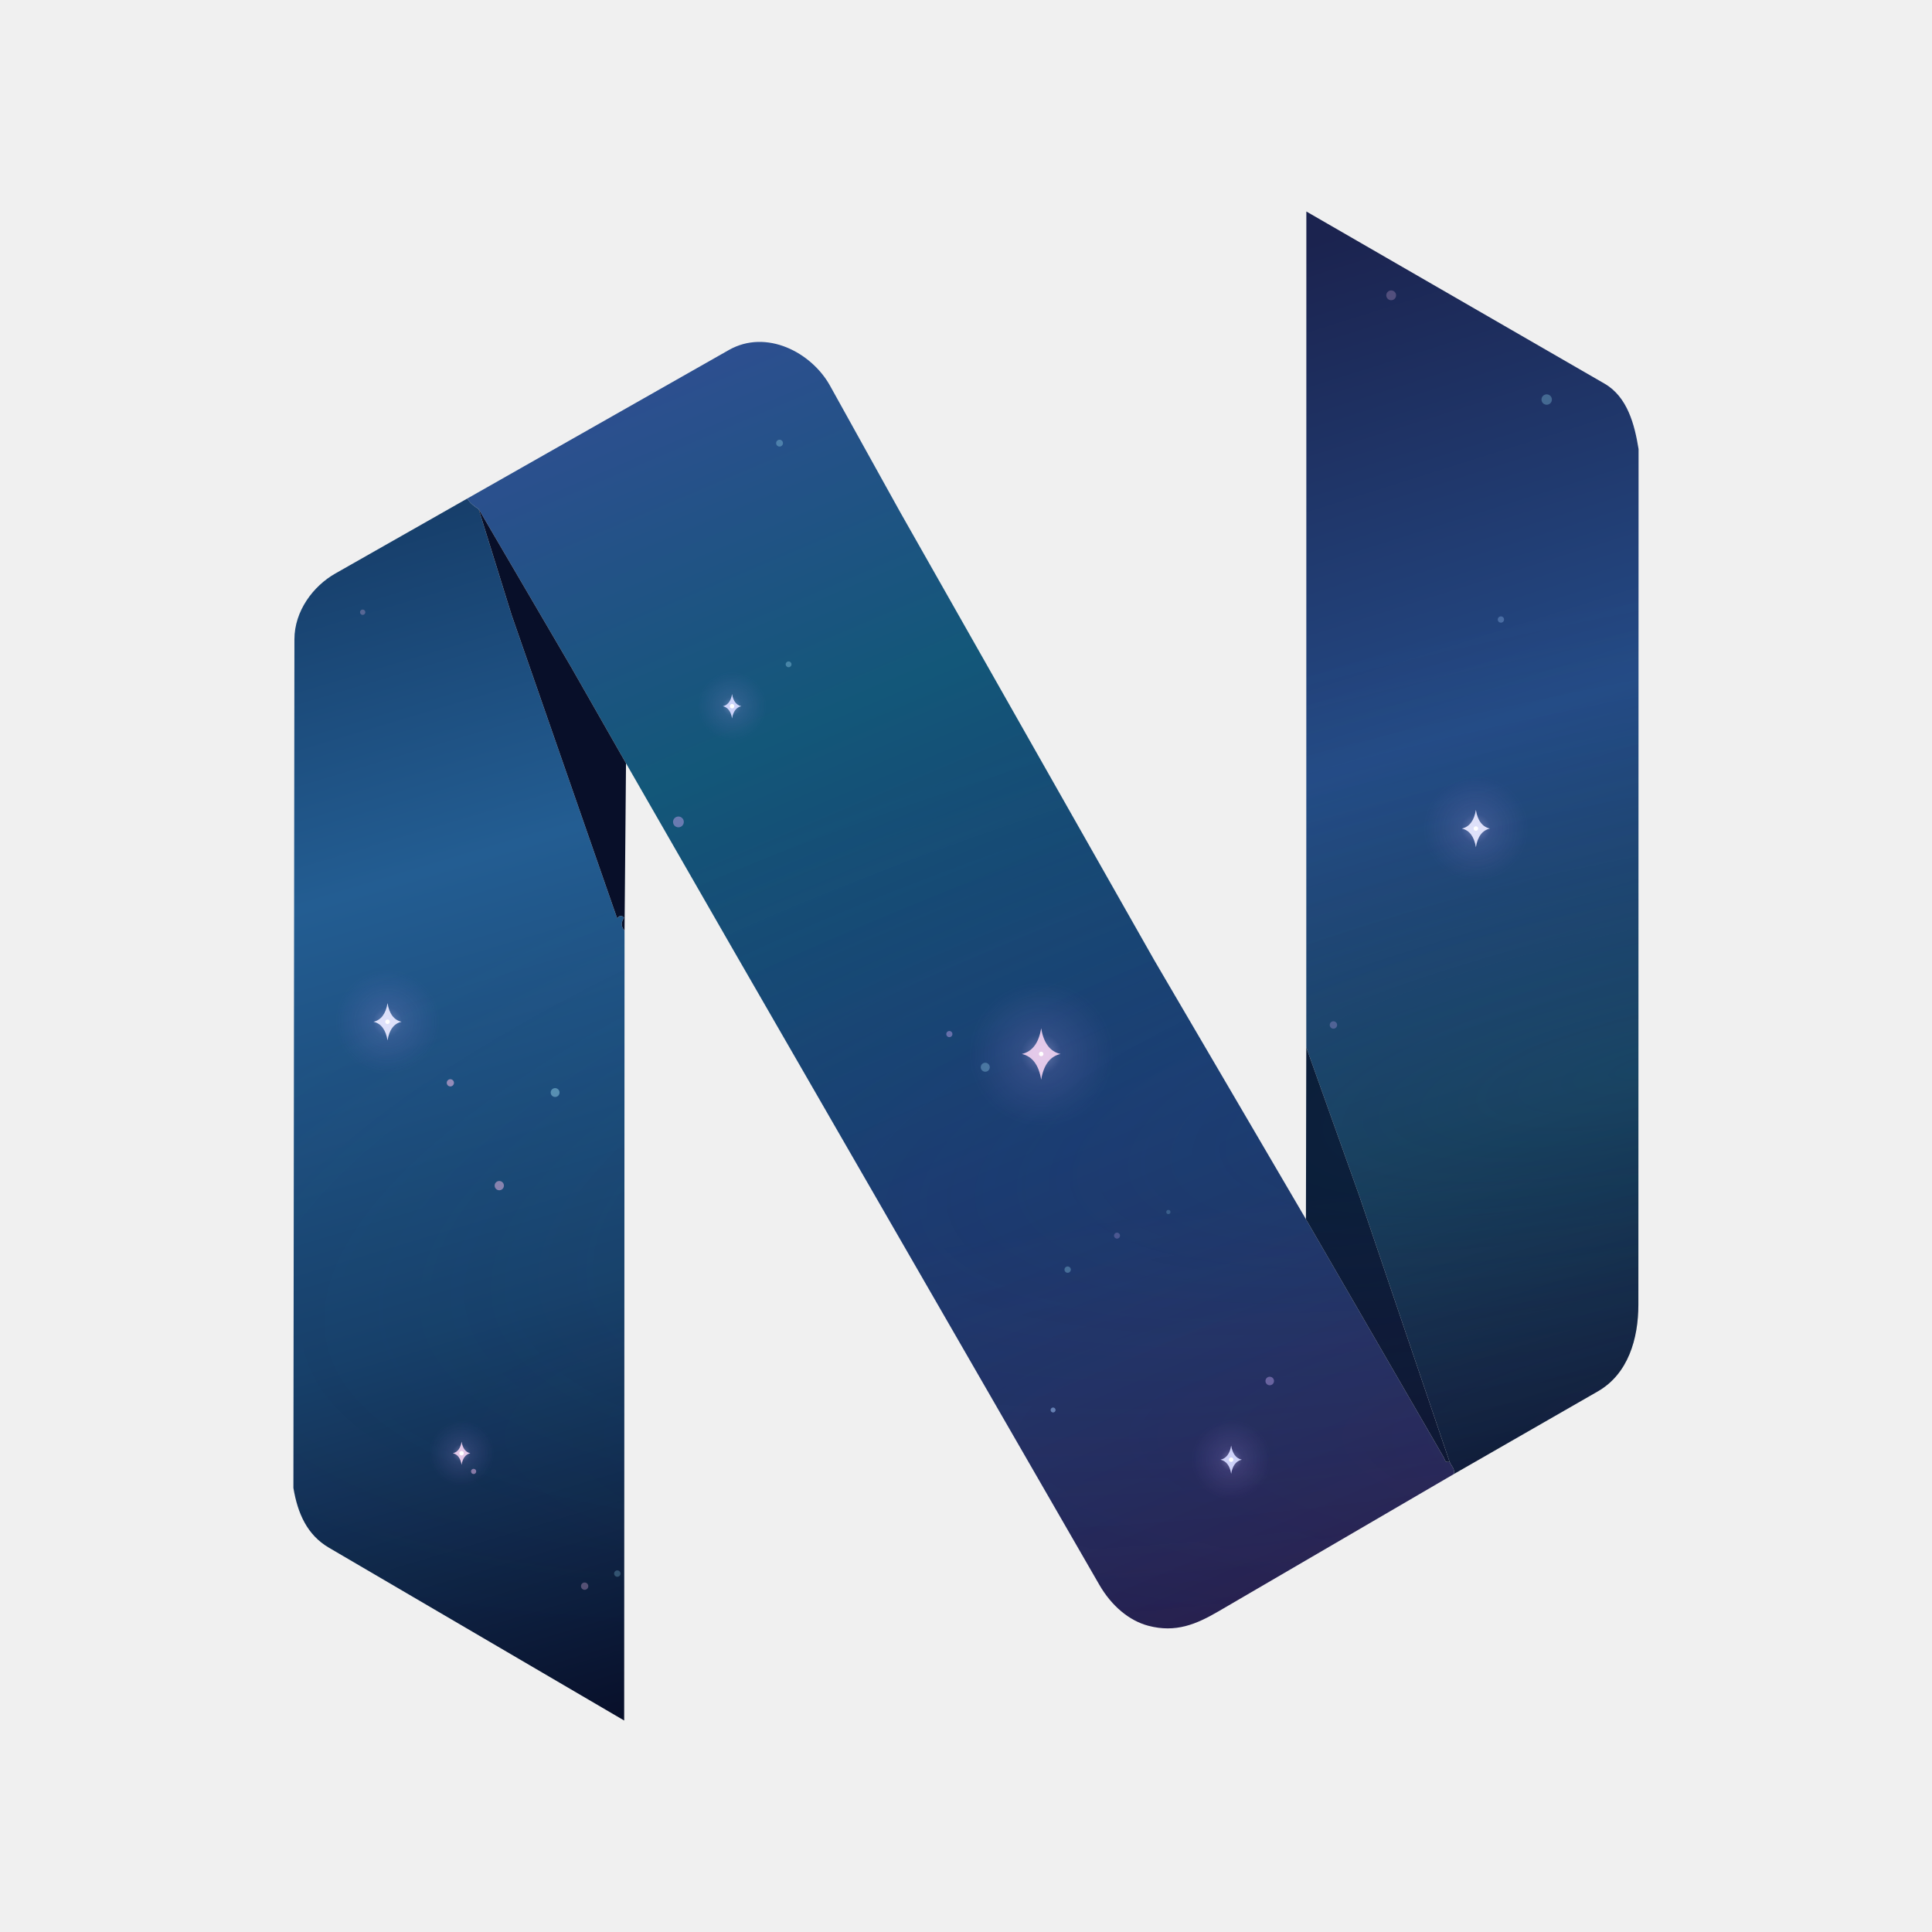
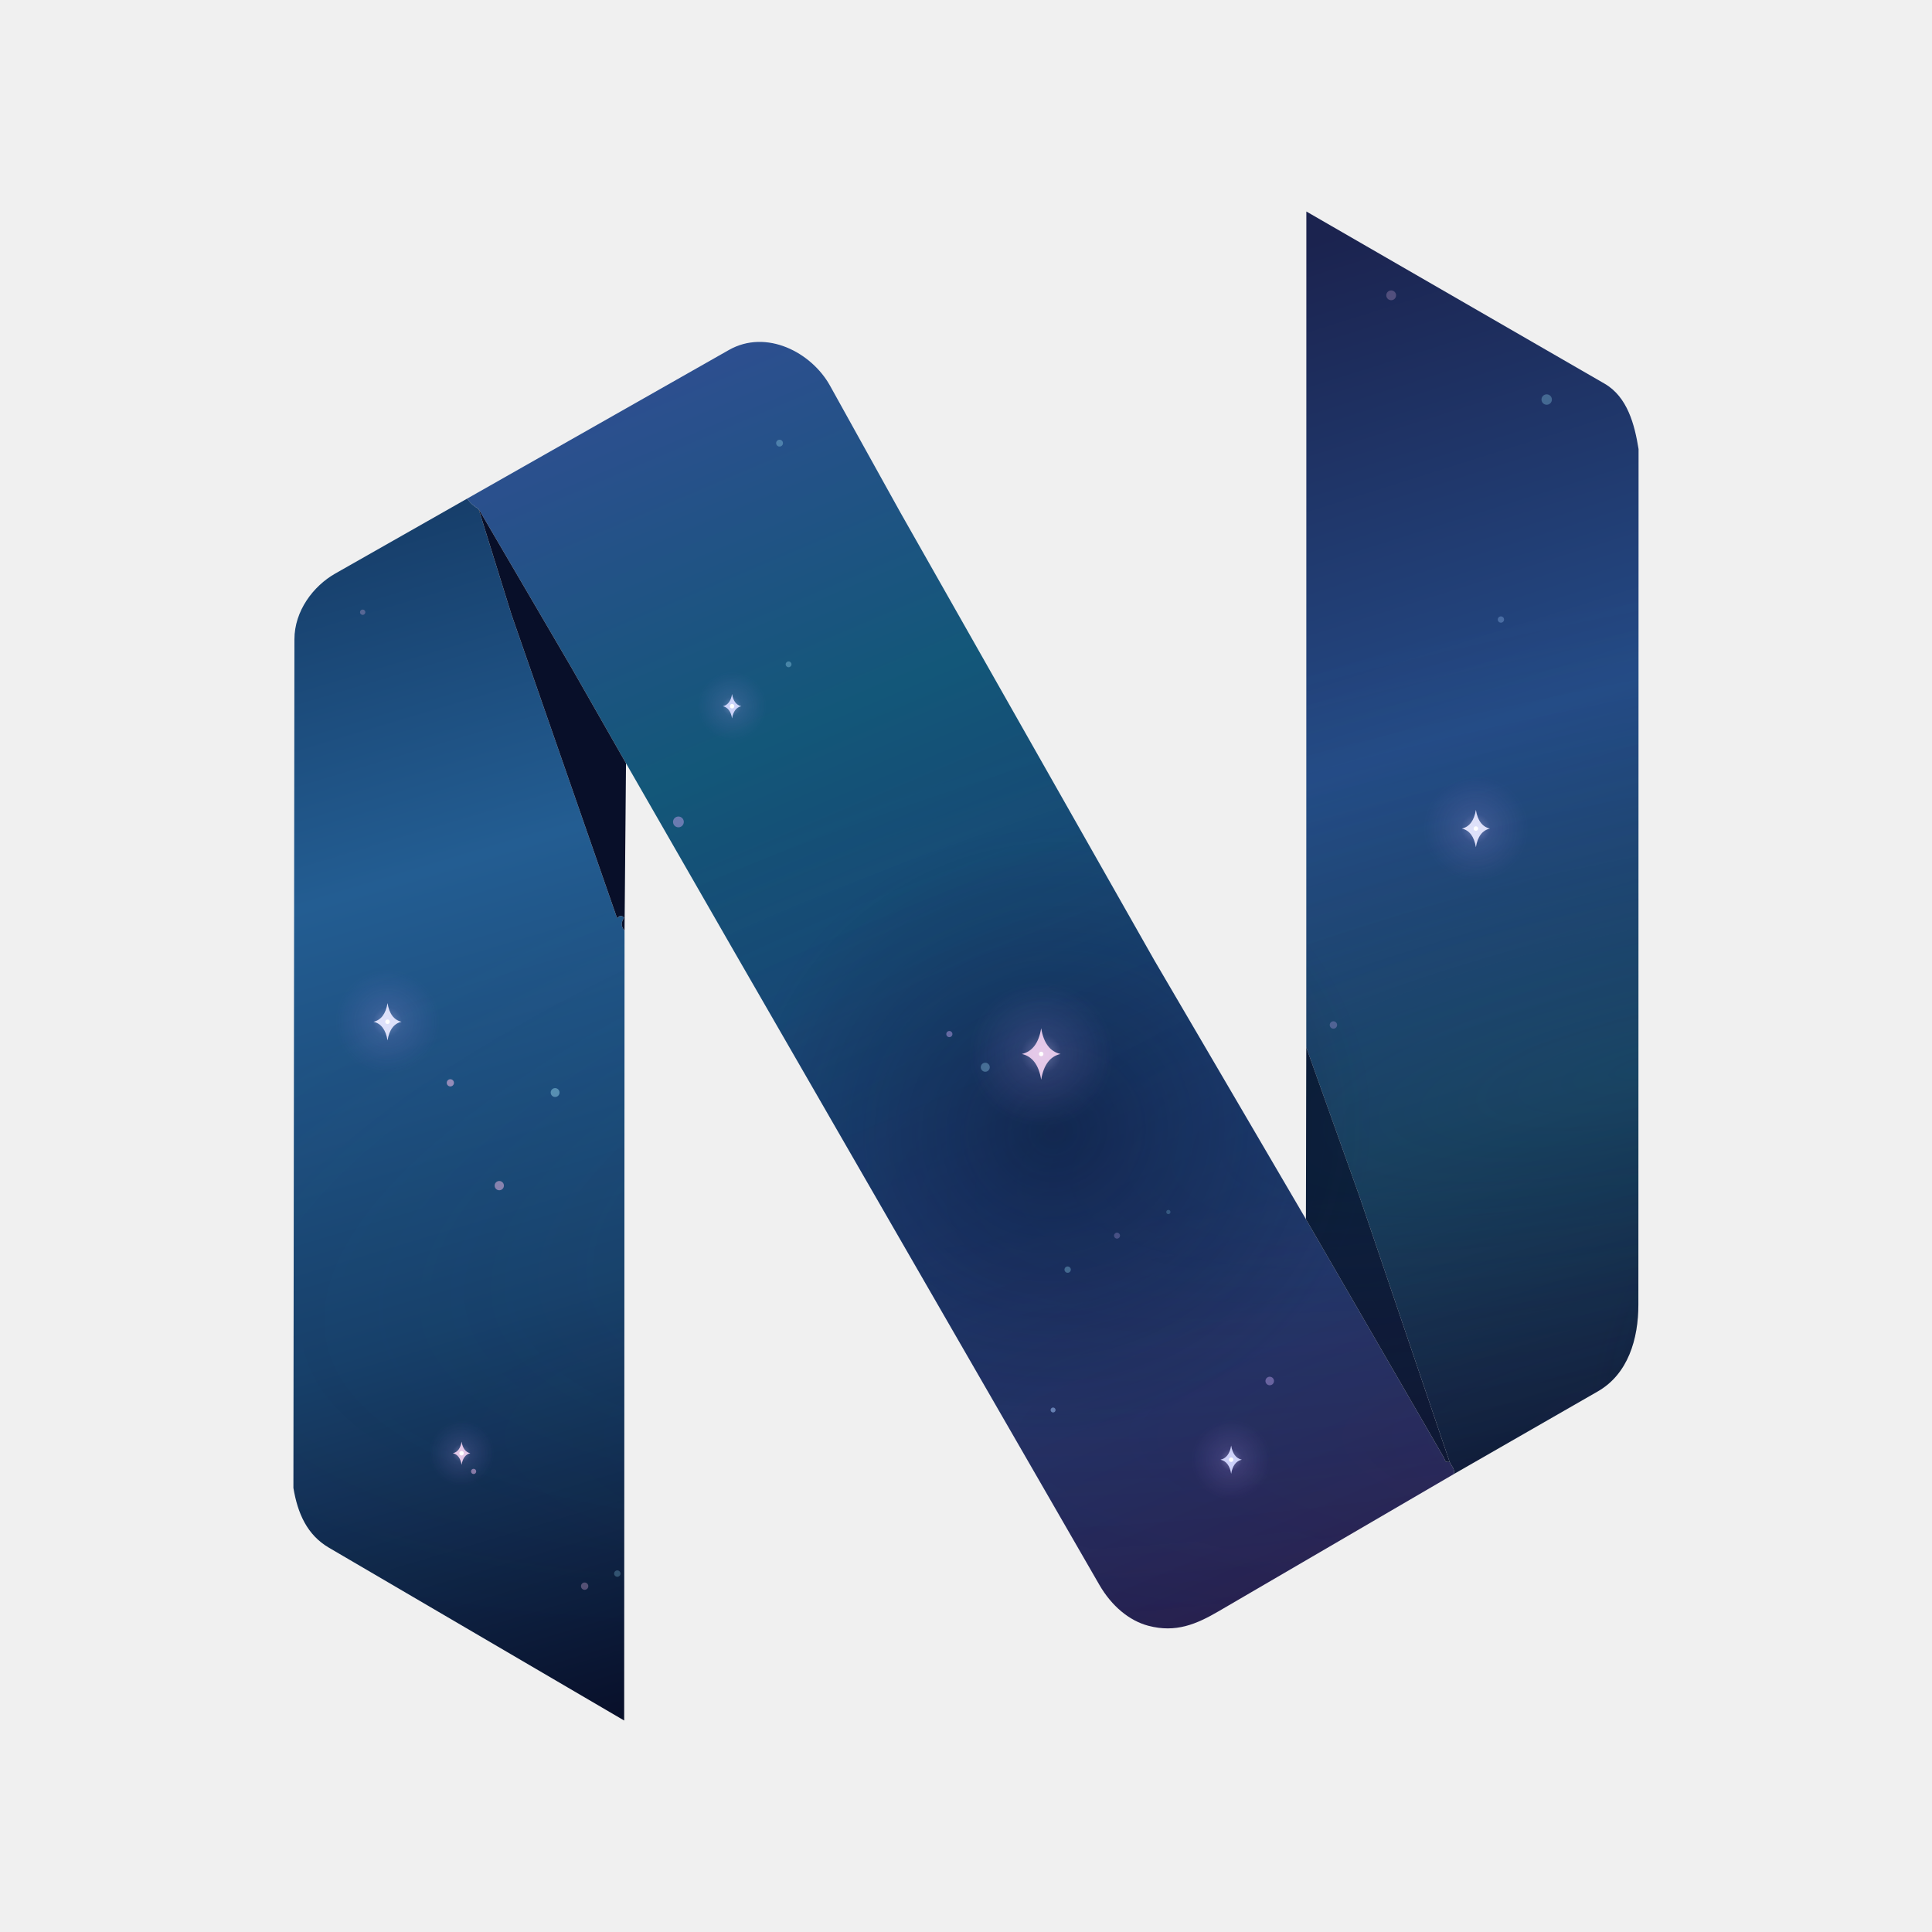
<svg xmlns="http://www.w3.org/2000/svg" width="1024" height="1024" viewBox="62.65 18.68 600 600" role="img" aria-labelledby="logo-title">
  <defs>
    <linearGradient id="midnight-satin" gradientUnits="userSpaceOnUse" x1="750" y1="170" x2="800" y2="560">
      <stop offset="0%" stop-color="#1a375c" />
      <stop offset="22%" stop-color="#2d66a0" />
      <stop offset="60%" stop-color="#274b86" />
      <stop offset="100%" stop-color="#162e58" />
    </linearGradient>
    <linearGradient id="front-facet" gradientUnits="userSpaceOnUse" x1="270" y1="120" x2="440" y2="520">
      <stop offset="0%" stop-color="#304e92" />
      <stop offset="30%" stop-color="#135779" />
      <stop offset="65%" stop-color="#1b356c" />
      <stop offset="100%" stop-color="#25204e" />
    </linearGradient>
    <linearGradient id="left-facet" gradientUnits="userSpaceOnUse" x1="150" y1="150" x2="270" y2="550">
      <stop offset="0%" stop-color="#12335c" />
      <stop offset="35%" stop-color="#235d92" />
      <stop offset="68%" stop-color="#173e68" />
      <stop offset="100%" stop-color="#080f29" />
    </linearGradient>
    <linearGradient id="right-facet" gradientUnits="userSpaceOnUse" x1="450" y1="100" x2="570" y2="480">
      <stop offset="0%" stop-color="#1b234f" />
      <stop offset="40%" stop-color="#244a85" />
      <stop offset="70%" stop-color="#173552" />
      <stop offset="100%" stop-color="#080f29" />
    </linearGradient>
    <radialGradient id="teal-reflection">
      <stop offset="0%" stop-color="#207da5" stop-opacity=".72" />
      <stop offset="45%" stop-color="#207da5" stop-opacity=".3" />
      <stop offset="100%" stop-color="#207da5" stop-opacity="0" />
    </radialGradient>
    <radialGradient id="indigo-reflection">
      <stop offset="0%" stop-color="#5368d4" stop-opacity=".72" />
      <stop offset="45%" stop-color="#5368d4" stop-opacity=".3" />
      <stop offset="100%" stop-color="#5368d4" stop-opacity="0" />
    </radialGradient>
    <radialGradient id="violet-reflection">
      <stop offset="0%" stop-color="#a77bd8" stop-opacity=".72" />
      <stop offset="45%" stop-color="#a77bd8" stop-opacity=".3" />
      <stop offset="100%" stop-color="#a77bd8" stop-opacity="0" />
    </radialGradient>
    <g id="original-geometry">
      <path d="M468.221 397.321 510.852 471.001C511.318 471.806 511.419 472.377 511.669 472.565C511.919 472.753 512.589 472.734 512.836 472.672C512.966 473.056 513.189 473.392 513.419 473.74C513.875 474.429 514.363 475.166 514.24 476.415L441.125 519.061C434.218 523.09 427.833 525.836 419.276 523.577C413.426 522.033 407.906 517.527 404.031 510.806L290.023 313.086L257.061 255.716L240.068 225.928L211.295 176.761C210.068 176.004 208.733 175.075 207.75 173.516L288.999 127.382C300.646 120.769 314.672 128.102 320.423 138.465L342.303 177.896L421.132 316.908Z" fill="white" fill-rule="nonzero" />
      <path d="M514.24 476.415C514.363 475.166 513.875 474.429 513.419 473.74C513.189 473.392 512.966 473.056 512.836 472.672L484.822 390.144L468.333 343.966L468.349 84.363L560.959 137.827C568.081 141.939 570.295 150.547 571.521 158.149L571.462 423.833C571.46 434.483 568.284 445.379 558.87 450.785Z" fill="white" fill-rule="nonzero" />
      <path d="M207.75 173.516C208.733 175.075 210.068 176.004 211.295 176.761L221.532 209.656L254.296 303.838C254.908 303.113 255.684 302.709 256.448 303.711C255.219 305.506 255.818 306.849 256.607 307.64L256.495 553.003L164.811 499.339C158.037 495.374 155.093 488.699 153.771 480.771L154.085 217.222C154.096 208.449 159.88 200.712 166.77 196.797Z" fill="white" fill-rule="nonzero" />
      <path d="M257.061 255.716 256.607 307.64C255.818 306.849 255.219 305.506 256.448 303.711C255.684 302.709 254.908 303.113 254.296 303.838L221.532 209.656L211.295 176.761L240.068 225.928Z" fill="white" fill-rule="nonzero" />
      <path d="M512.836 472.672C512.589 472.734 511.919 472.753 511.669 472.565C511.419 472.377 511.318 471.806 510.852 471.001L468.221 397.321L468.333 343.966L484.822 390.144Z" fill="white" fill-rule="nonzero" />
    </g>
    <mask id="shape" maskUnits="userSpaceOnUse" x="143.31" y="73.902" width="1764.44" height="505.996">
      <use href="#original-geometry" />
    </mask>
    <radialGradient id="starlight-halo">
      <stop offset="0%" stop-color="#dfdcff" stop-opacity=".6" />
      <stop offset="28%" stop-color="#b397ee" stop-opacity=".2" />
      <stop offset="100%" stop-color="#a17ae7" stop-opacity="0" />
    </radialGradient>
+     <radialGradient id="midnight-depth-gradient">
+       <stop offset="0%" stop-color="#080f29" stop-opacity=".85" />
+       <stop offset="34%" stop-color="#080f29" stop-opacity=".5" />
+       <stop offset="68%" stop-color="#080f29" stop-opacity=".23" />
+       <stop offset="100%" stop-color="#080f29" stop-opacity="0" />
+     </radialGradient>
  </defs>
  <g>
    <path d="M468.221 397.321 510.852 471.001C511.318 471.806 511.419 472.377 511.669 472.565C511.919 472.753 512.589 472.734 512.836 472.672C512.966 473.056 513.189 473.392 513.419 473.74C513.875 474.429 514.363 475.166 514.24 476.415L441.125 519.061C434.218 523.09 427.833 525.836 419.276 523.577C413.426 522.033 407.906 517.527 404.031 510.806L290.023 313.086L257.061 255.716L240.068 225.928L211.295 176.761C210.068 176.004 208.733 175.075 207.75 173.516L288.999 127.382C300.646 120.769 314.672 128.102 320.423 138.465L342.303 177.896L421.132 316.908Z" fill="url(#front-facet)" fill-rule="nonzero" />
    <path d="M514.24 476.415C514.363 475.166 513.875 474.429 513.419 473.74C513.189 473.392 512.966 473.056 512.836 472.672L484.822 390.144L468.333 343.966L468.349 84.363L560.959 137.827C568.081 141.939 570.295 150.547 571.521 158.149L571.462 423.833C571.46 434.483 568.284 445.379 558.87 450.785Z" fill="url(#right-facet)" fill-rule="nonzero" />
    <path d="M207.75 173.516C208.733 175.075 210.068 176.004 211.295 176.761L221.532 209.656L254.296 303.838C254.908 303.113 255.684 302.709 256.448 303.711C255.219 305.506 255.818 306.849 256.607 307.64L256.495 553.003L164.811 499.339C158.037 495.374 155.093 488.699 153.771 480.771L154.085 217.222C154.096 208.449 159.88 200.712 166.77 196.797Z" fill="url(#left-facet)" fill-rule="nonzero" />
    <path d="M257.061 255.716 256.607 307.64C255.818 306.849 255.219 305.506 256.448 303.711C255.684 302.709 254.908 303.113 254.296 303.838L221.532 209.656L211.295 176.761L240.068 225.928Z" fill="#080f29" fill-rule="nonzero" />
    <path d="M512.836 472.672C512.589 472.734 511.919 472.753 511.669 472.565C511.419 472.377 511.318 471.806 510.852 471.001L468.221 397.321L468.333 343.966L484.822 390.144Z" fill="#080f29" fill-rule="nonzero" />
  </g>
  <g mask="url(#shape)">
    <ellipse cx="570" cy="350" rx="500" ry="145" fill="url(#teal-reflection)" transform="rotate(-12 570 350)" opacity=".28" />
    <ellipse cx="1400" cy="350" rx="570" ry="145" fill="url(#indigo-reflection)" transform="rotate(-5 1400 350)" opacity=".24" />
    <ellipse cx="1080" cy="465" rx="900" ry="105" fill="url(#violet-reflection)" opacity=".18" />
+   </g>
+   <g id="midnight-depth" mask="url(#shape)" aria-hidden="true">
+     <ellipse cx="390" cy="370" rx="100" ry="95" opacity=".55" fill="url(#midnight-depth-gradient)" transform="rotate(-20 390 370)" />
+     <ellipse cx="690" cy="438" rx="140" ry="104" opacity="0.82" fill="url(#midnight-depth-gradient)" transform="rotate(-24 690 438)" />
+     <ellipse cx="1020" cy="282" rx="166" ry="95" opacity="0.9" fill="url(#midnight-depth-gradient)" transform="rotate(16 1020 282)" />
+     <ellipse cx="1485" cy="430" rx="182" ry="100" opacity="0.86" fill="url(#midnight-depth-gradient)" transform="rotate(-14 1485 430)" />
+     <ellipse cx="1835" cy="276" rx="125" ry="83" opacity="0.72" fill="url(#midnight-depth-gradient)" transform="rotate(18 1835 276)" />
  </g>
  <g id="starlight" mask="url(#shape)" aria-hidden="true">
    <circle cx="946.590" cy="558.632" r="1.622" fill="#dfb1dd" opacity="0.367" />
    <circle cx="899.371" cy="441.426" r="1.198" fill="#a4caff" opacity="0.559" />
    <circle cx="844.746" cy="450.949" r="0.731" fill="#b49ce2" opacity="0.281" />
    <circle cx="1896.798" cy="90.245" r="0.663" fill="#7cb7d3" opacity="0.564" />
    <circle cx="1330.509" cy="189.989" r="0.994" fill="#dfb1dd" opacity="0.590" />
    <circle cx="679.876" cy="360.789" r="1.090" fill="#a4caff" opacity="0.507" />
    <circle cx="476.757" cy="336.996" r="1.147" fill="#b49ce2" opacity="0.346" />
    <circle cx="175.282" cy="208.811" r="0.831" fill="#dfb1dd" opacity="0.313" />
    <circle cx="835.221" cy="424.396" r="1.700" fill="#b49ce2" opacity="0.356" />
    <circle cx="1378.028" cy="202.972" r="0.876" fill="#b49ce2" opacity="0.357" />
    <circle cx="856.621" cy="531.806" r="0.727" fill="#b49ce2" opacity="0.390" />
    <circle cx="1452.501" cy="470.087" r="0.837" fill="#a4caff" opacity="0.614" />
    <circle cx="1328.817" cy="201.914" r="0.728" fill="#b49ce2" opacity="0.429" />
    <circle cx="1894.219" cy="457.531" r="1.503" fill="#7cb7d3" opacity="0.357" />
    <circle cx="354.523" cy="516.507" r="1.324" fill="#7cb7d3" opacity="0.600" />
    <circle cx="209.733" cy="475.642" r="0.810" fill="#dfb1dd" opacity="0.566" />
    <circle cx="1303.040" cy="268.871" r="1.245" fill="#dfb1dd" opacity="0.290" />
    <circle cx="965.231" cy="465.443" r="1.394" fill="#dfb1dd" opacity="0.501" />
    <circle cx="1053.793" cy="277.594" r="0.804" fill="#7cb7d3" opacity="0.257" />
    <circle cx="278.110" cy="552.390" r="0.788" fill="#dfb1dd" opacity="0.660" />
    <circle cx="719.933" cy="428.741" r="1.678" fill="#7cb7d3" opacity="0.312" />
    <circle cx="671.763" cy="99.955" r="1.271" fill="#b49ce2" opacity="0.430" />
    <circle cx="1875.075" cy="525.602" r="0.950" fill="#a4caff" opacity="0.352" />
    <circle cx="1209.813" cy="483.323" r="1.623" fill="#a4caff" opacity="0.542" />
    <circle cx="976.570" cy="141.578" r="0.785" fill="#dfb1dd" opacity="0.532" />
    <circle cx="244.217" cy="511.277" r="1.135" fill="#dfb1dd" opacity="0.343" />
    <circle cx="771.569" cy="546.455" r="1.086" fill="#b49ce2" opacity="0.291" />
    <circle cx="888.853" cy="362.491" r="1.455" fill="#a4caff" opacity="0.254" />
    <circle cx="597.925" cy="383.821" r="0.959" fill="#dfb1dd" opacity="0.572" />
    <circle cx="1498.450" cy="331.350" r="1.545" fill="#b49ce2" opacity="0.488" />
    <circle cx="1153.735" cy="300.128" r="1.558" fill="#a4caff" opacity="0.487" />
    <circle cx="389.696" cy="456.567" r="0.770" fill="#a4caff" opacity="0.508" />
    <circle cx="735.278" cy="512.693" r="1.497" fill="#dfb1dd" opacity="0.263" />
    <circle cx="841.594" cy="113.216" r="1.464" fill="#dfb1dd" opacity="0.273" />
    <circle cx="966.473" cy="354.128" r="1.587" fill="#dfb1dd" opacity="0.644" />
    <circle cx="1118.600" cy="511.016" r="0.710" fill="#dfb1dd" opacity="0.283" />
    <circle cx="1539.632" cy="363.135" r="1.416" fill="#7cb7d3" opacity="0.621" />
    <circle cx="670.788" cy="225.399" r="0.802" fill="#a4caff" opacity="0.603" />
    <circle cx="1407.835" cy="200.290" r="1.139" fill="#7cb7d3" opacity="0.264" />
    <circle cx="197.052" cy="164.817" r="0.973" fill="#a4caff" opacity="0.316" />
    <circle cx="1206.856" cy="454.980" r="0.742" fill="#b49ce2" opacity="0.396" />
    <circle cx="807.599" cy="288.447" r="0.692" fill="#a4caff" opacity="0.407" />
    <circle cx="1483.483" cy="535.455" r="1.147" fill="#b49ce2" opacity="0.367" />
    <circle cx="1419.009" cy="434.712" r="1.544" fill="#dfb1dd" opacity="0.482" />
    <circle cx="1015.278" cy="489.253" r="1.543" fill="#a4caff" opacity="0.478" />
    <circle cx="1168.804" cy="285.157" r="1.683" fill="#7cb7d3" opacity="0.494" />
    <circle cx="1513.918" cy="443.372" r="0.687" fill="#dfb1dd" opacity="0.500" />
    <circle cx="1683.886" cy="357.981" r="0.747" fill="#7cb7d3" opacity="0.344" />
    <circle cx="593.844" cy="107.687" r="1.438" fill="#a4caff" opacity="0.402" />
    <circle cx="949.950" cy="211.095" r="0.665" fill="#7cb7d3" opacity="0.362" />
    <circle cx="1425.962" cy="135.411" r="1.223" fill="#dfb1dd" opacity="0.643" />
    <circle cx="829.500" cy="268.512" r="0.682" fill="#b49ce2" opacity="0.537" />
    <circle cx="1736.527" cy="480.696" r="1.155" fill="#b49ce2" opacity="0.437" />
    <circle cx="776.598" cy="307.165" r="1.494" fill="#a4caff" opacity="0.481" />
    <circle cx="1485.383" cy="442.109" r="1.598" fill="#a4caff" opacity="0.532" />
    <circle cx="914.446" cy="150.635" r="1.271" fill="#7cb7d3" opacity="0.293" />
    <circle cx="304.748" cy="156.302" r="1.064" fill="#7cb7d3" opacity="0.472" />
    <circle cx="600.630" cy="240.856" r="1.347" fill="#b49ce2" opacity="0.632" />
    <circle cx="370.652" cy="537.479" r="1.409" fill="#dfb1dd" opacity="0.363" />
    <circle cx="1040.255" cy="509.280" r="1.244" fill="#dfb1dd" opacity="0.253" />
    <circle cx="1787.295" cy="523.121" r="1.243" fill="#7cb7d3" opacity="0.404" />
    <circle cx="962.182" cy="288.802" r="0.719" fill="#dfb1dd" opacity="0.505" />
    <circle cx="202.511" cy="354.961" r="1.121" fill="#dfb1dd" opacity="0.620" />
    <circle cx="724.986" cy="213.903" r="1.128" fill="#b49ce2" opacity="0.479" />
    <circle cx="456.977" cy="447.561" r="1.327" fill="#b49ce2" opacity="0.478" />
    <circle cx="1743.521" cy="414.434" r="0.662" fill="#dfb1dd" opacity="0.467" />
    <circle cx="608.123" cy="388.192" r="1.373" fill="#a4caff" opacity="0.607" />
    <circle cx="748.287" cy="106.156" r="0.796" fill="#dfb1dd" opacity="0.523" />
    <circle cx="296.556" cy="342.560" r="1.273" fill="#dfb1dd" opacity="0.628" />
    <circle cx="551.618" cy="509.921" r="1.337" fill="#b49ce2" opacity="0.510" />
    <circle cx="235.045" cy="357.980" r="1.377" fill="#7cb7d3" opacity="0.617" />
    <circle cx="254.359" cy="507.371" r="0.991" fill="#7cb7d3" opacity="0.334" />
    <circle cx="1019.112" cy="253.082" r="1.535" fill="#a4caff" opacity="0.560" />
    <circle cx="310.257" cy="351.249" r="1.121" fill="#a4caff" opacity="0.273" />
    <circle cx="722.584" cy="400.832" r="1.145" fill="#a4caff" opacity="0.309" />
    <circle cx="1546.486" cy="102.817" r="1.362" fill="#a4caff" opacity="0.614" />
    <circle cx="1171.870" cy="195.189" r="1.269" fill="#a4caff" opacity="0.549" />
    <circle cx="655.624" cy="165.758" r="0.710" fill="#a4caff" opacity="0.659" />
    <circle cx="528.774" cy="211.080" r="0.976" fill="#a4caff" opacity="0.307" />
    <circle cx="425.498" cy="395.079" r="0.654" fill="#7cb7d3" opacity="0.302" />
    <circle cx="1293.432" cy="399.898" r="1.409" fill="#7cb7d3" opacity="0.385" />
    <circle cx="881.854" cy="430.535" r="1.125" fill="#a4caff" opacity="0.266" />
    <circle cx="1107.146" cy="349.309" r="1.249" fill="#7cb7d3" opacity="0.652" />
    <circle cx="904.792" cy="109.201" r="1.678" fill="#b49ce2" opacity="0.556" />
    <circle cx="1719.200" cy="369.258" r="1.013" fill="#dfb1dd" opacity="0.298" />
    <circle cx="1818.530" cy="117.662" r="0.742" fill="#a4caff" opacity="0.420" />
    <circle cx="841.513" cy="441.385" r="1.670" fill="#a4caff" opacity="0.516" />
    <circle cx="1546.489" cy="141.536" r="1.570" fill="#b49ce2" opacity="0.352" />
    <circle cx="1858.563" cy="300.726" r="1.337" fill="#7cb7d3" opacity="0.507" />
    <circle cx="1080.826" cy="216.500" r="1.533" fill="#7cb7d3" opacity="0.274" />
    <circle cx="542.988" cy="142.762" r="1.615" fill="#7cb7d3" opacity="0.405" />
    <circle cx="1292.009" cy="125.580" r="0.957" fill="#7cb7d3" opacity="0.460" />
    <circle cx="434.703" cy="528.738" r="0.983" fill="#7cb7d3" opacity="0.253" />
    <circle cx="1202.487" cy="519.330" r="0.848" fill="#dfb1dd" opacity="0.277" />
    <circle cx="1782.503" cy="102.406" r="1.040" fill="#dfb1dd" opacity="0.661" />
    <circle cx="1883.764" cy="97.259" r="0.858" fill="#b49ce2" opacity="0.627" />
    <circle cx="409.550" cy="402.417" r="0.930" fill="#b49ce2" opacity="0.303" />
    <circle cx="1360.949" cy="499.173" r="1.390" fill="#dfb1dd" opacity="0.326" />
    <circle cx="1018.534" cy="95.422" r="0.762" fill="#a4caff" opacity="0.338" />
    <circle cx="726.223" cy="217.777" r="1.210" fill="#dfb1dd" opacity="0.377" />
    <circle cx="801.941" cy="311.445" r="0.684" fill="#a4caff" opacity="0.367" />
    <circle cx="714.728" cy="320.713" r="0.772" fill="#a4caff" opacity="0.565" />
    <circle cx="494.695" cy="110.394" r="1.523" fill="#dfb1dd" opacity="0.278" />
    <circle cx="785.712" cy="108.685" r="1.107" fill="#dfb1dd" opacity="0.452" />
    <circle cx="357.481" cy="339.818" r="0.954" fill="#b49ce2" opacity="0.506" />
    <circle cx="1159.096" cy="338.200" r="1.103" fill="#a4caff" opacity="0.648" />
    <circle cx="1782.557" cy="243.090" r="0.741" fill="#a4caff" opacity="0.398" />
    <circle cx="1247.647" cy="387.053" r="1.521" fill="#a4caff" opacity="0.522" />
    <circle cx="1792.236" cy="149.948" r="1.442" fill="#a4caff" opacity="0.335" />
    <circle cx="1559.272" cy="132.190" r="1.322" fill="#7cb7d3" opacity="0.574" />
    <circle cx="1573.605" cy="506.938" r="0.738" fill="#dfb1dd" opacity="0.325" />
    <circle cx="1536.614" cy="105.703" r="1.123" fill="#a4caff" opacity="0.407" />
    <circle cx="1505.145" cy="377.058" r="1.530" fill="#dfb1dd" opacity="0.653" />
    <circle cx="394.221" cy="412.972" r="0.984" fill="#7cb7d3" opacity="0.422" />
    <circle cx="1089.294" cy="109.583" r="0.716" fill="#b49ce2" opacity="0.557" />
    <circle cx="1420.109" cy="507.606" r="0.744" fill="#dfb1dd" opacity="0.470" />
    <circle cx="272.852" cy="130.735" r="1.436" fill="#7cb7d3" opacity="0.474" />
    <circle cx="1195.089" cy="484.202" r="1.583" fill="#dfb1dd" opacity="0.454" />
    <circle cx="1118.996" cy="332.113" r="1.342" fill="#dfb1dd" opacity="0.605" />
    <circle cx="1000.580" cy="330.070" r="0.788" fill="#7cb7d3" opacity="0.394" />
    <circle cx="849.048" cy="314.196" r="1.520" fill="#dfb1dd" opacity="0.453" />
    <circle cx="307.553" cy="224.992" r="0.903" fill="#7cb7d3" opacity="0.487" />
    <circle cx="1390.808" cy="323.232" r="1.543" fill="#b49ce2" opacity="0.436" />
    <circle cx="1258.712" cy="304.512" r="0.920" fill="#dfb1dd" opacity="0.440" />
    <circle cx="273.340" cy="273.935" r="1.676" fill="#b49ce2" opacity="0.537" />
    <circle cx="786.558" cy="133.302" r="0.706" fill="#7cb7d3" opacity="0.442" />
    <circle cx="1614.633" cy="299.686" r="1.373" fill="#dfb1dd" opacity="0.615" />
    <circle cx="217.705" cy="386.886" r="1.441" fill="#dfb1dd" opacity="0.554" />
    <circle cx="865.258" cy="553.491" r="1.601" fill="#b49ce2" opacity="0.650" />
    <circle cx="1318.760" cy="551.228" r="0.657" fill="#b49ce2" opacity="0.253" />
    <circle cx="1526.661" cy="201.385" r="1.578" fill="#7cb7d3" opacity="0.418" />
    <circle cx="270.156" cy="453.670" r="0.877" fill="#b49ce2" opacity="0.664" />
    <circle cx="1685.556" cy="546.913" r="0.754" fill="#7cb7d3" opacity="0.588" />
    <circle cx="1453.703" cy="354.620" r="1.145" fill="#dfb1dd" opacity="0.355" />
    <circle cx="1775.854" cy="549.919" r="0.714" fill="#b49ce2" opacity="0.260" />
    <circle cx="1438.509" cy="104.051" r="1.152" fill="#7cb7d3" opacity="0.591" />
    <circle cx="368.634" cy="350.117" r="1.399" fill="#7cb7d3" opacity="0.445" />
    <circle cx="1241.389" cy="473.456" r="0.652" fill="#b49ce2" opacity="0.329" />
    <circle cx="978.600" cy="382.722" r="1.092" fill="#a4caff" opacity="0.284" />
    <circle cx="1846.181" cy="247.896" r="1.259" fill="#dfb1dd" opacity="0.326" />
    <circle cx="1187.168" cy="324.039" r="0.699" fill="#b49ce2" opacity="0.384" />
    <circle cx="451.274" cy="304.531" r="1.011" fill="#dfb1dd" opacity="0.481" />
    <circle cx="1107.529" cy="330.764" r="1.261" fill="#a4caff" opacity="0.291" />
    <circle cx="1031.543" cy="497.957" r="1.166" fill="#a4caff" opacity="0.392" />
    <circle cx="1476.005" cy="417.553" r="1.478" fill="#dfb1dd" opacity="0.438" />
    <circle cx="183" cy="336" r="16.24" fill="url(#starlight-halo)" opacity=".7" />
    <path d="M183 330.2 Q183.812 335.188 187.35 336 Q183.812 336.812 183 341.8 Q182.188 336.812 178.65 336 Q182.188 335.188 183 330.2 Z" fill="#e7e8ff" opacity=".94" />
    <circle cx="183" cy="336" r=".7" fill="#ffffff" />
    <circle cx="290" cy="238" r="10.64" fill="url(#starlight-halo)" opacity=".7" />
    <path d="M290 234.2 Q290.532 237.468 292.85 238 Q290.532 238.532 290 241.8 Q289.468 238.532 287.15 238 Q289.468 237.468 290 234.2 Z" fill="#d5d9ff" opacity=".94" />
    <circle cx="290" cy="238" r=".7" fill="#ffffff" />
    <circle cx="386" cy="346" r="22.4" fill="url(#starlight-halo)" opacity=".7" />
    <path d="M386 338.0 Q387.12 344.88 392.0 346 Q387.12 347.12 386 354.0 Q384.88 347.12 380.0 346 Q384.88 344.88 386 338.0 Z" fill="#edcfee" opacity=".94" />
    <circle cx="386" cy="346" r=".7" fill="#ffffff" />
    <circle cx="521" cy="276" r="16.24" fill="url(#starlight-halo)" opacity=".7" />
    <path d="M521 270.2 Q521.812 275.188 525.35 276 Q521.812 276.812 521 281.8 Q520.188 276.812 516.65 276 Q520.188 275.188 521 270.2 Z" fill="#e7e8ff" opacity=".94" />
    <circle cx="521" cy="276" r=".7" fill="#ffffff" />
    <circle cx="445" cy="472" r="12.32" fill="url(#starlight-halo)" opacity=".7" />
    <path d="M445 467.6 Q445.616 471.384 448.3 472 Q445.616 472.616 445 476.4 Q444.384 472.616 441.7 472 Q444.384 471.384 445 467.6 Z" fill="#d5d9ff" opacity=".94" />
    <circle cx="445" cy="472" r=".7" fill="#ffffff" />
    <circle cx="206" cy="470" r="10.08" fill="url(#starlight-halo)" opacity=".7" />
    <path d="M206 466.4 Q206.504 469.496 208.7 470 Q206.504 470.504 206 473.6 Q205.496 470.504 203.3 470 Q205.496 469.496 206 466.4 Z" fill="#edcfee" opacity=".94" />
    <circle cx="206" cy="470" r=".7" fill="#ffffff" />
    <circle cx="626" cy="334" r="15.68" fill="url(#starlight-halo)" opacity=".7" />
    <path d="M626 328.4 Q626.784 333.216 630.2 334 Q626.784 334.784 626 339.6 Q625.216 334.784 621.8 334 Q625.216 333.216 626 328.4 Z" fill="#e7e8ff" opacity=".94" />
    <circle cx="626" cy="334" r=".7" fill="#ffffff" />
    <circle cx="680" cy="537" r="11.76" fill="url(#starlight-halo)" opacity=".7" />
    <path d="M680 532.8 Q680.588 536.412 683.15 537 Q680.588 537.588 680 541.2 Q679.412 537.588 676.85 537 Q679.412 536.412 680 532.8 Z" fill="#d5d9ff" opacity=".94" />
    <circle cx="680" cy="537" r=".7" fill="#ffffff" />
    <circle cx="839" cy="365" r="14.0" fill="url(#starlight-halo)" opacity=".7" />
    <path d="M839 360.0 Q839.7 364.3 842.75 365 Q839.7 365.7 839 370.0 Q838.3 365.7 835.25 365 Q838.3 364.3 839 360.0 Z" fill="#edcfee" opacity=".94" />
    <circle cx="839" cy="365" r=".7" fill="#ffffff" />
    <circle cx="990" cy="436" r="13.44" fill="url(#starlight-halo)" opacity=".7" />
    <path d="M990 431.2 Q990.672 435.328 993.6 436 Q990.672 436.672 990 440.8 Q989.328 436.672 986.4 436 Q989.328 435.328 990 431.2 Z" fill="#e7e8ff" opacity=".94" />
    <circle cx="990" cy="436" r=".7" fill="#ffffff" />
    <circle cx="1116" cy="289" r="14.0" fill="url(#starlight-halo)" opacity=".7" />
    <path d="M1116 284.0 Q1116.7 288.3 1119.75 289 Q1116.7 289.7 1116 294.0 Q1115.3 289.7 1112.25 289 Q1115.3 288.3 1116 284.0 Z" fill="#d5d9ff" opacity=".94" />
    <circle cx="1116" cy="289" r=".7" fill="#ffffff" />
    <circle cx="1210" cy="404" r="12.32" fill="url(#starlight-halo)" opacity=".7" />
    <path d="M1210 399.6 Q1210.616 403.384 1213.3 404 Q1210.616 404.616 1210 408.4 Q1209.384 404.616 1206.7 404 Q1209.384 403.384 1210 399.6 Z" fill="#edcfee" opacity=".94" />
    <circle cx="1210" cy="404" r=".7" fill="#ffffff" />
    <circle cx="1297" cy="359" r="14.56" fill="url(#starlight-halo)" opacity=".7" />
    <path d="M1297 353.8 Q1297.728 358.272 1300.9 359 Q1297.728 359.728 1297 364.2 Q1296.272 359.728 1293.1 359 Q1296.272 358.272 1297 353.8 Z" fill="#e7e8ff" opacity=".94" />
    <circle cx="1297" cy="359" r=".7" fill="#ffffff" />
    <circle cx="1385" cy="375" r="10.64" fill="url(#starlight-halo)" opacity=".7" />
    <path d="M1385 371.2 Q1385.532 374.468 1387.85 375 Q1385.532 375.532 1385 378.8 Q1384.468 375.532 1382.15 375 Q1384.468 374.468 1385 371.2 Z" fill="#d5d9ff" opacity=".94" />
    <circle cx="1385" cy="375" r=".7" fill="#ffffff" />
    <circle cx="1550" cy="289" r="14.0" fill="url(#starlight-halo)" opacity=".7" />
    <path d="M1550 284.0 Q1550.7 288.3 1553.75 289 Q1550.7 289.7 1550 294.0 Q1549.3 289.7 1546.25 289 Q1549.3 288.3 1550 284.0 Z" fill="#edcfee" opacity=".94" />
    <circle cx="1550" cy="289" r=".7" fill="#ffffff" />
    <circle cx="1747" cy="278" r="15.12" fill="url(#starlight-halo)" opacity=".7" />
    <path d="M1747 272.6 Q1747.756 277.244 1751.05 278 Q1747.756 278.756 1747 283.4 Q1746.244 278.756 1742.95 278 Q1746.244 277.244 1747 272.6 Z" fill="#e7e8ff" opacity=".94" />
    <circle cx="1747" cy="278" r=".7" fill="#ffffff" />
    <circle cx="1850" cy="438" r="12.88" fill="url(#starlight-halo)" opacity=".7" />
    <path d="M1850 433.4 Q1850.644 437.356 1853.45 438 Q1850.644 438.644 1850 442.6 Q1849.356 438.644 1846.55 438 Q1849.356 437.356 1850 433.4 Z" fill="#d5d9ff" opacity=".94" />
    <circle cx="1850" cy="438" r=".7" fill="#ffffff" />
  </g>
</svg>
